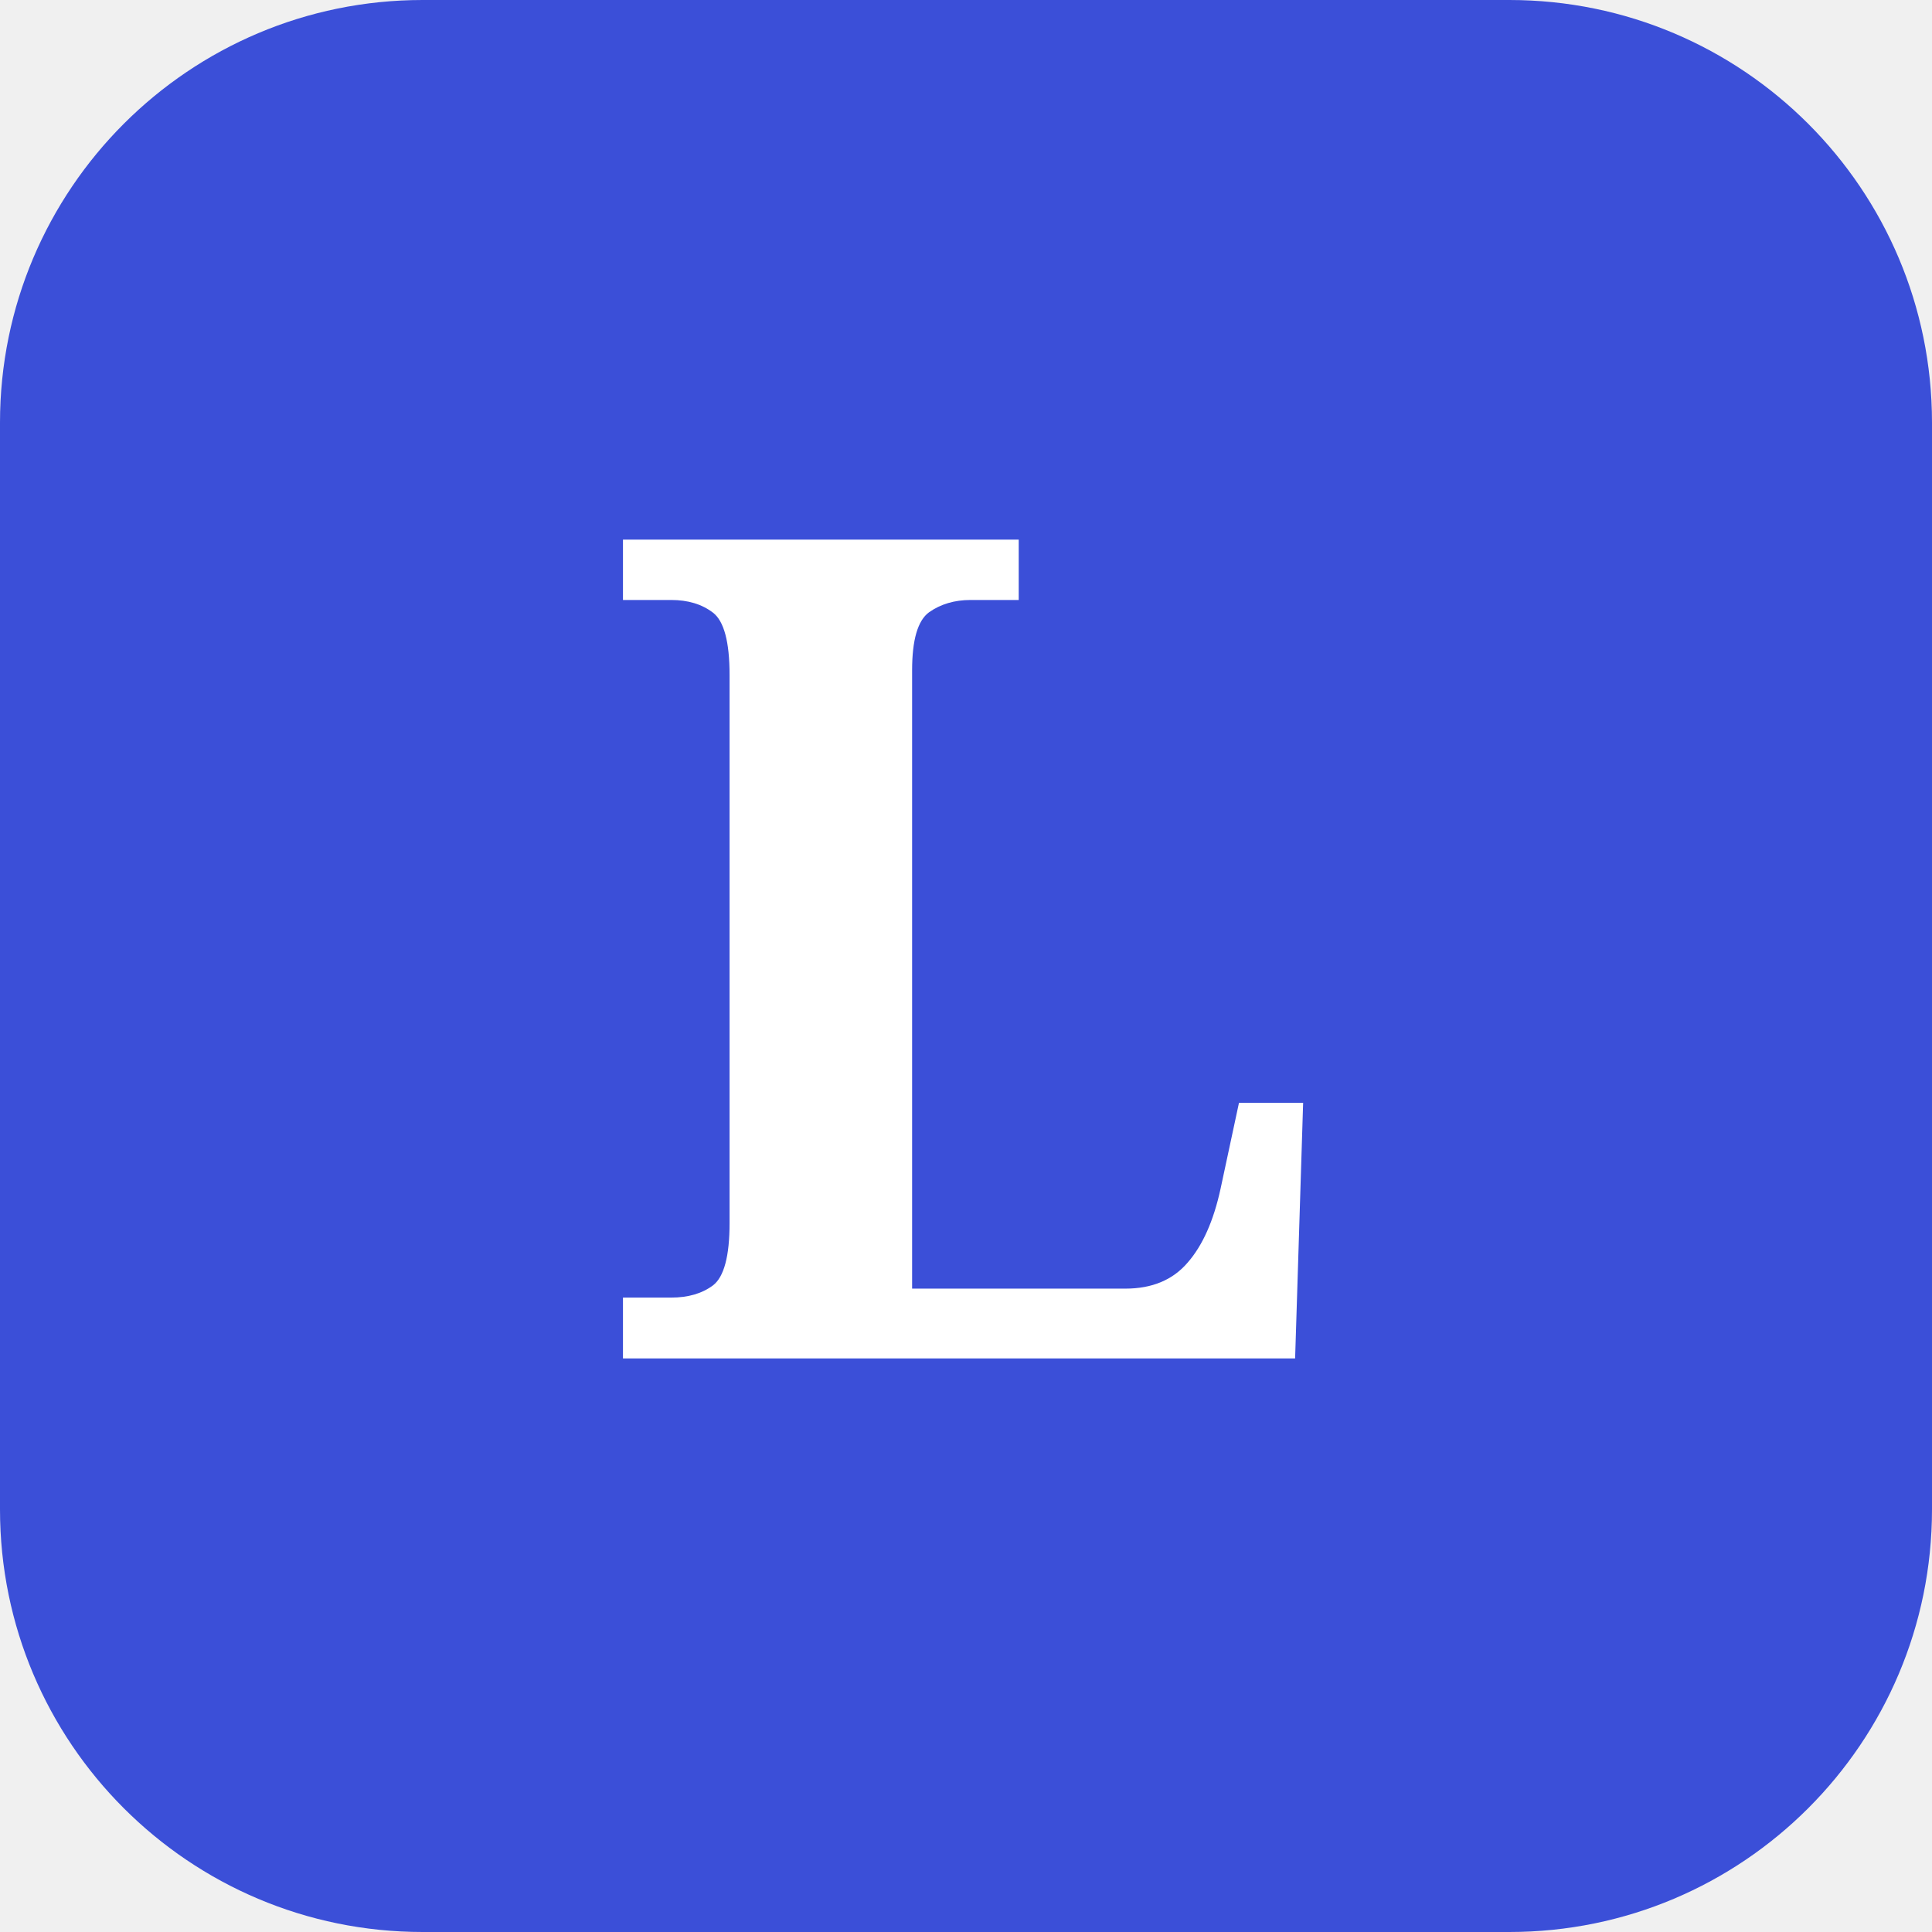
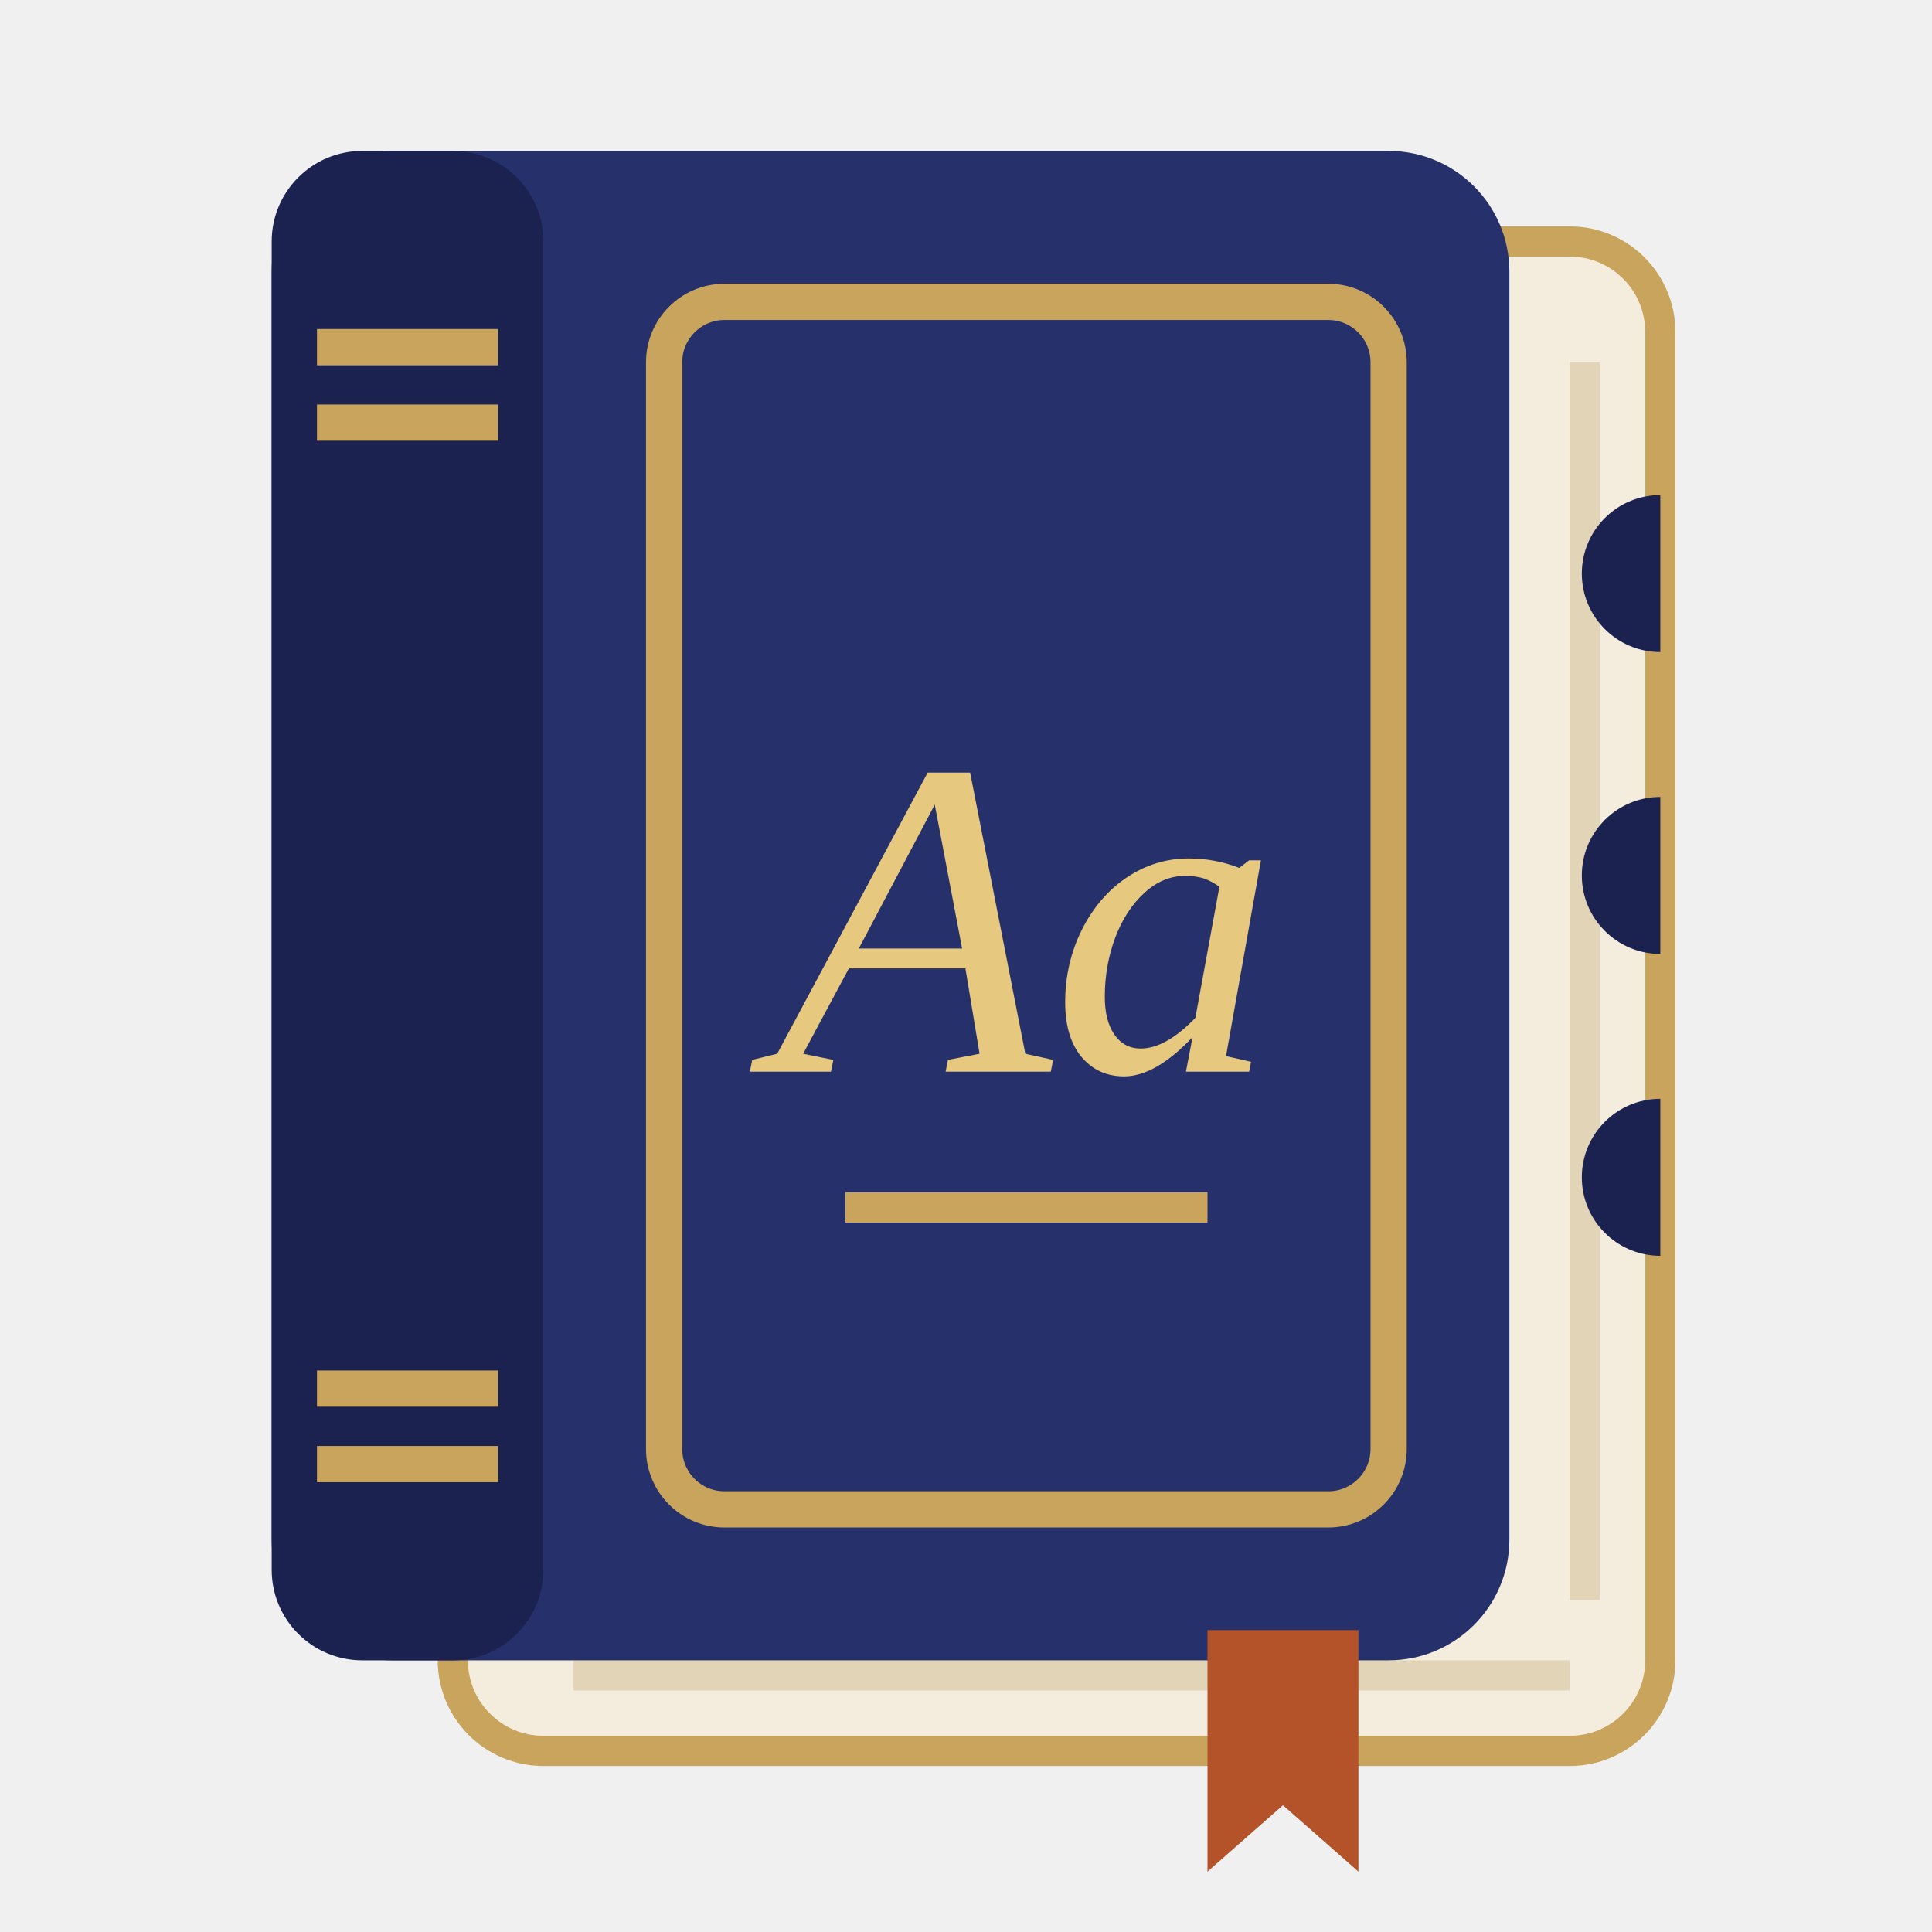
<svg xmlns="http://www.w3.org/2000/svg" viewBox="0 0 64 64">
-   <rect width="64" height="64" rx="14" fill="#3b4fd8" />
-   <text x="32" y="45" text-anchor="middle" font-family="Georgia, serif" font-size="38" font-weight="700" fill="#fff">L</text>
+   <rect x="15" y="8" width="40" height="50" rx="3" fill="#f4ecdc" stroke="#c9a45c" stroke-width="1" />
+   <path d="M19 55.5h33M52.5 12v41" stroke="#e2d4b6" stroke-width="1" />
+   <path d="M55 16.4a2.6 2.6 0 0 0 0 5.2zM55 26.4a2.6 2.6 0 0 0 0 5.2zM55 36.4a2.6 2.6 0 0 0 0 5.2z" fill="#1b2250" />
+   <rect x="9" y="5" width="41" height="50" rx="4" fill="#26306b" />
+   <rect x="9" y="5" width="9" height="50" rx="3" fill="#1b2250" />
+   <path d="M10.5 11.5h6M10.5 14h6M10.5 46h6M10.5 48.5h6" stroke="#c9a45c" stroke-width="1.2" />
+   <rect x="22" y="10" width="24" height="40" rx="2" fill="none" stroke="#c9a45c" stroke-width="1.2" />
+   <text x="34" y="35.5" text-anchor="middle" font-family="Georgia, 'Times New Roman', serif" font-style="italic" font-size="15" fill="#e6c97f">Aa</text>
+   <path d="M28 40h12" stroke="#c9a45c" stroke-width="1" />
+   <path d="M40 54v8l2.5-2.2L45 62v-8z" fill="#b4532a" />
</svg>
